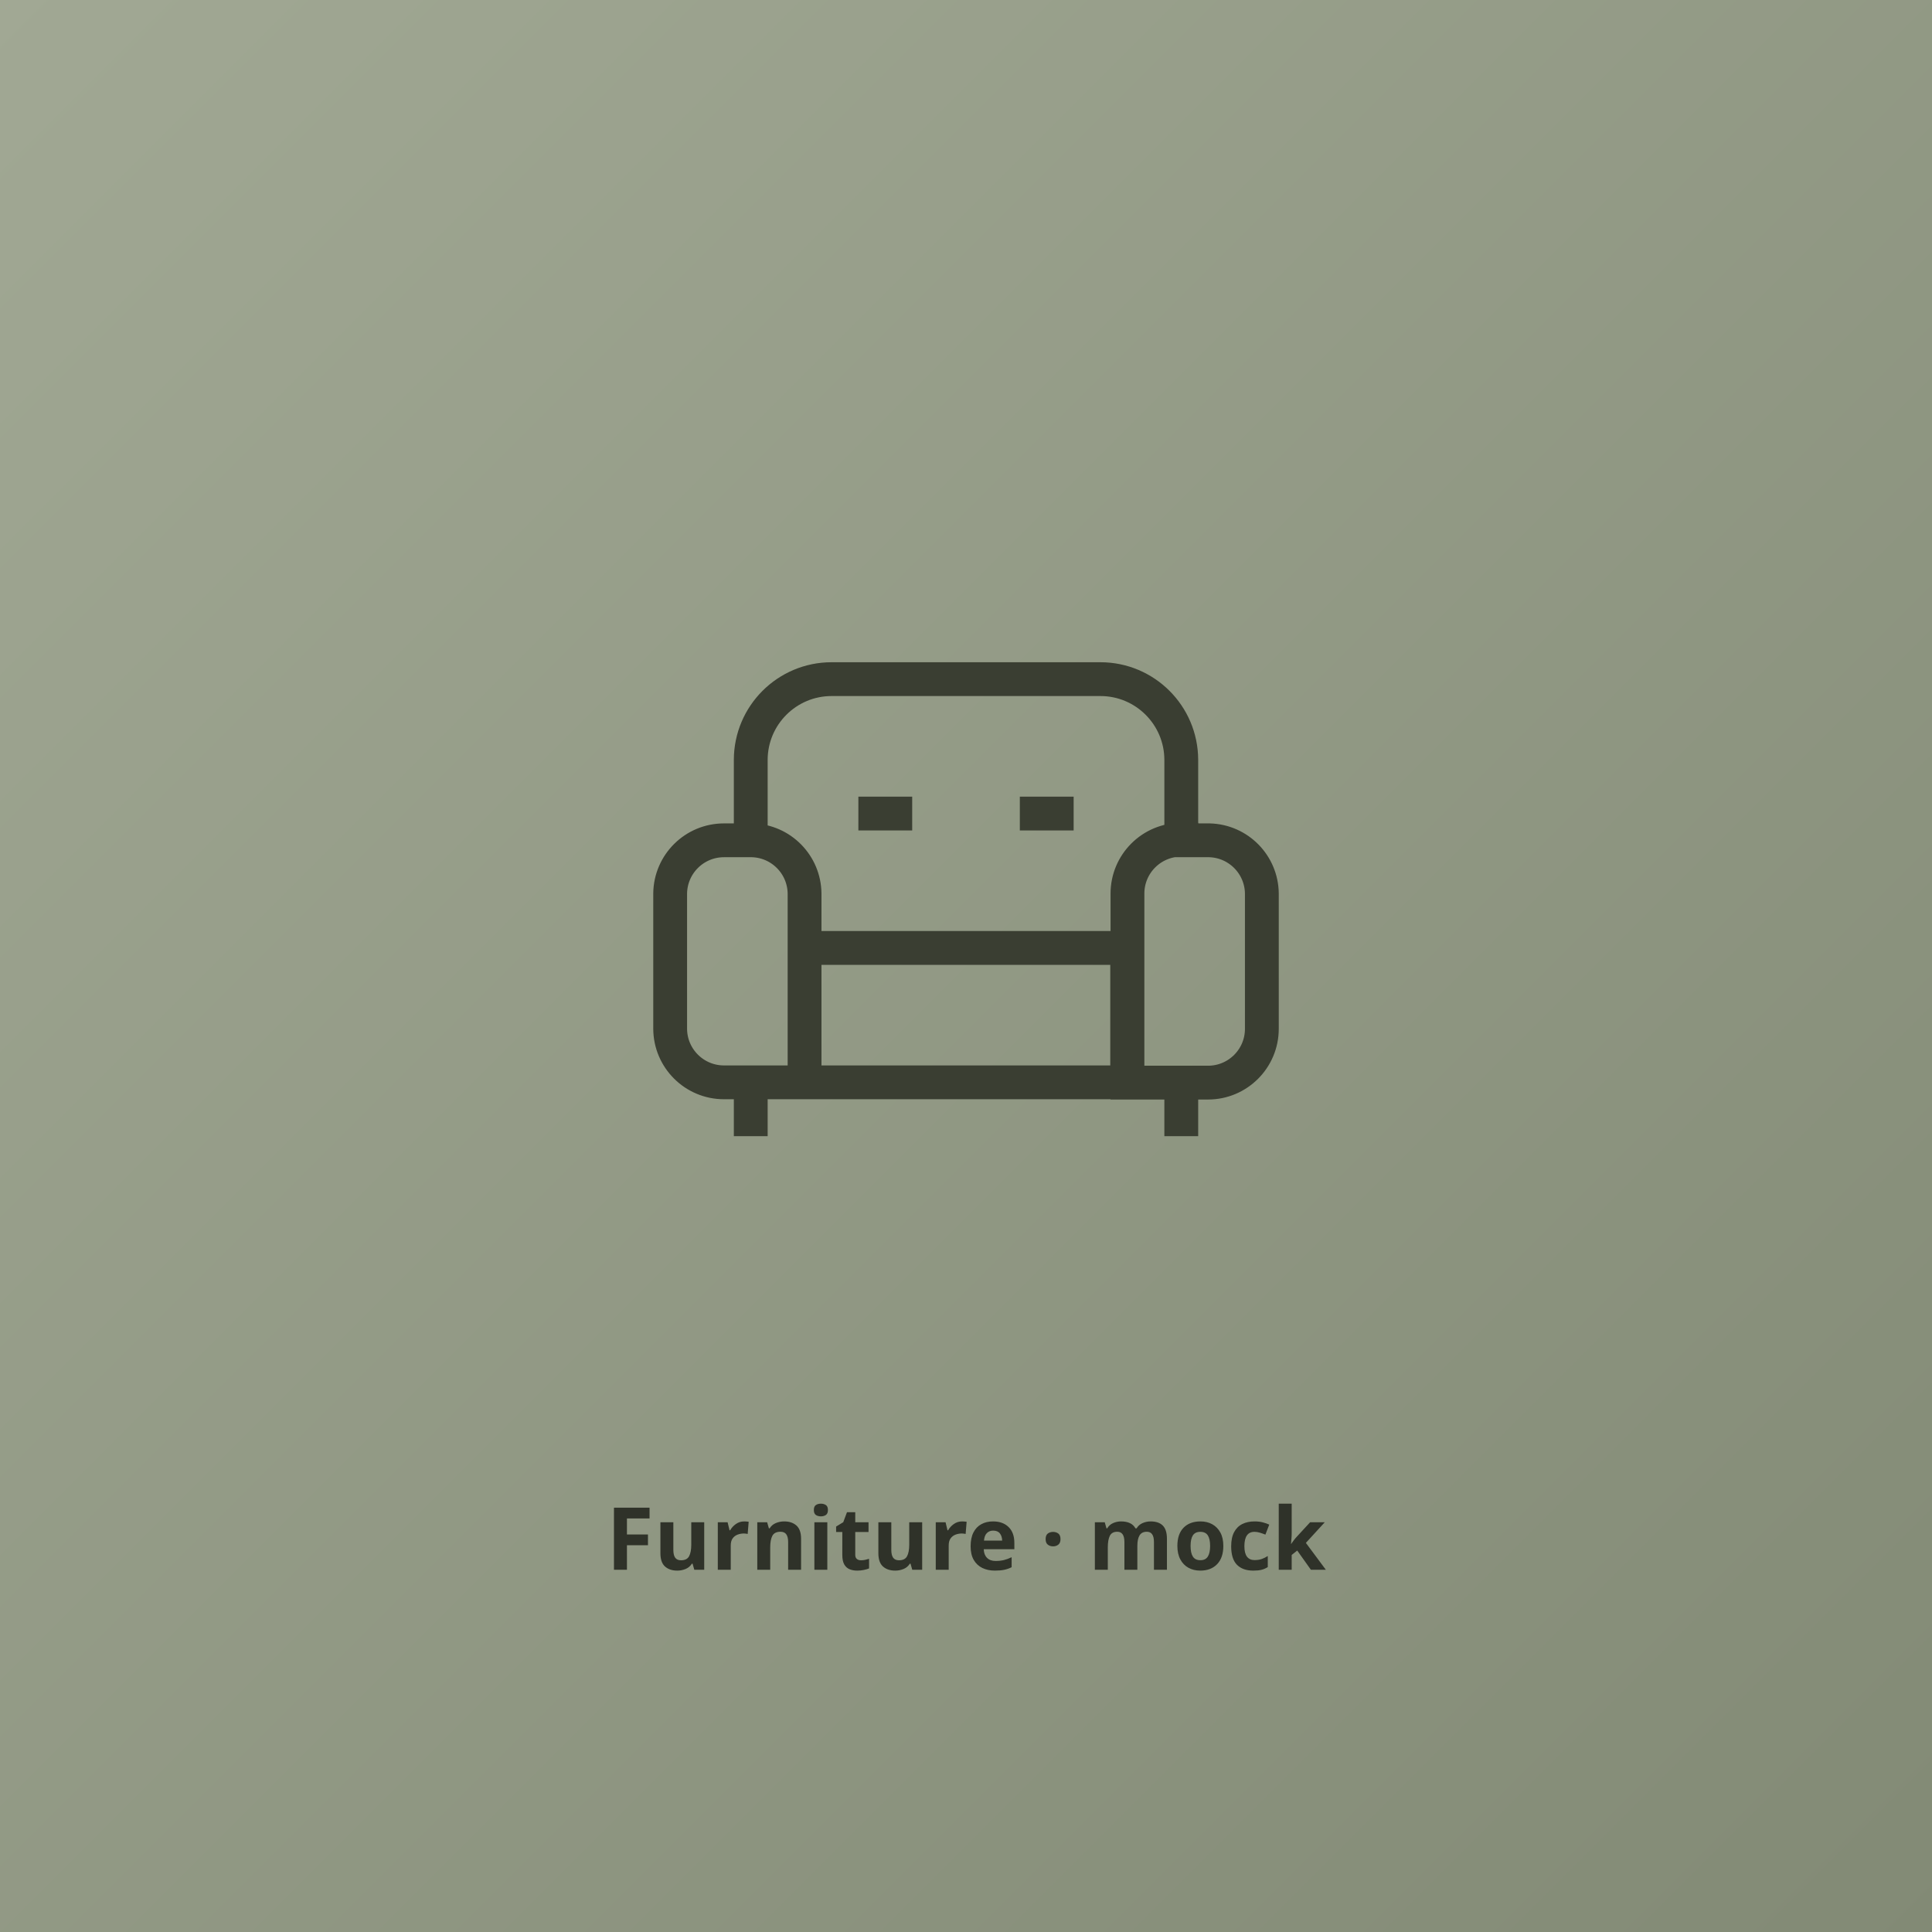
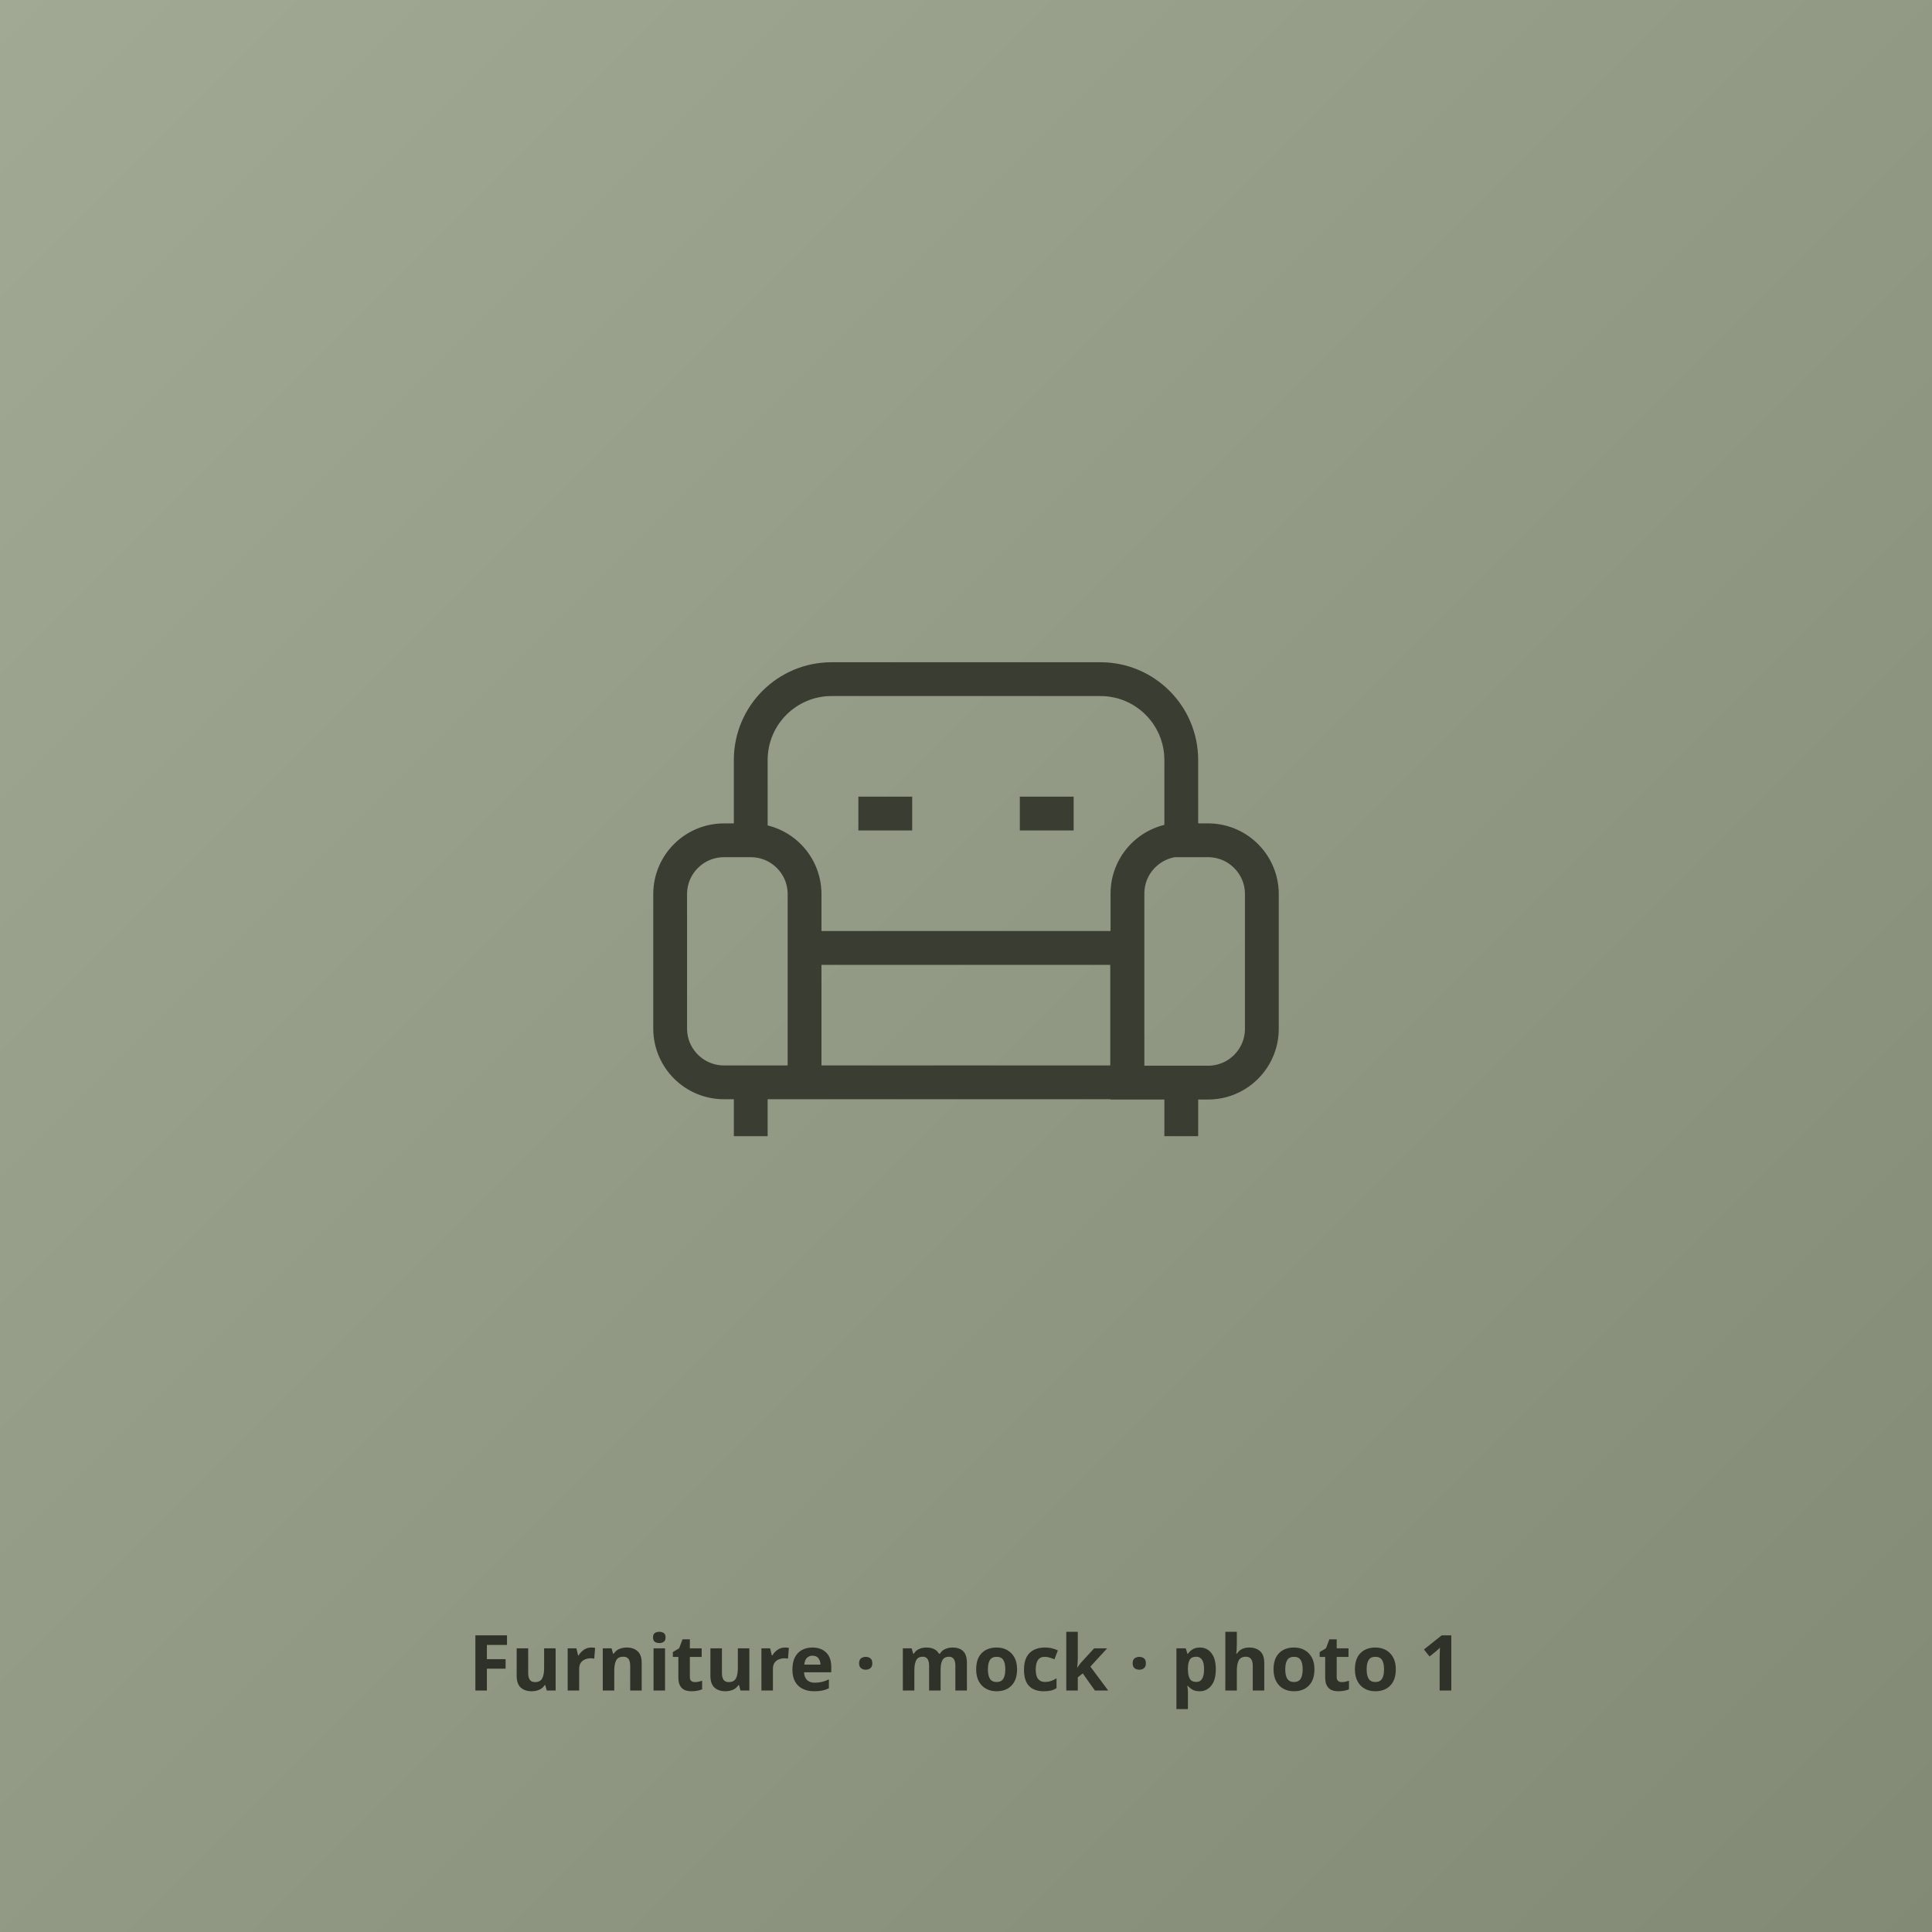
<svg xmlns="http://www.w3.org/2000/svg" width="800" height="800" viewBox="0 0 800 800">
  <defs>
    <linearGradient id="g" x1="0" y1="0" x2="1" y2="1">
      <stop offset="0" stop-color="hsl(82 10% 62%)" />
      <stop offset="1" stop-color="hsl(82 8% 50%)" />
    </linearGradient>
  </defs>
  <rect width="800" height="800" fill="url(#g)" />
-   <g transform="translate(260 230) scale(11.667)" fill="none" stroke="hsl(82 10% 22%)" stroke-width="1.2" stroke-miterlimit="10">
+   <g transform="translate(260 230) scale(11.667)" fill="none" stroke="hsl(82 10% 22%)" stroke-width="1.20" stroke-miterlimit="10">
    <path d="M6.27 13.93h11.45v4.77H6.27zM19.64 10.11h1A1.91 1.91 0 0 1 22.5 12v4.8a1.91 1.91 0 0 1-1.91 1.91h-2.86V12a1.91 1.91 0 0 1 1.91-1.91ZM3.41 10.11h1A1.91 1.91 0 0 1 6.27 12v6.7H3.41a1.91 1.91 0 0 1-1.91-1.9V12a1.91 1.91 0 0 1 1.91-1.89Z" />
    <path d="M4.36 10.11V7.25a2.87 2.87 0 0 1 2.87-2.86h9.54a2.87 2.87 0 0 1 2.87 2.86v2.86M4.36 20.61V18.7M19.64 20.61V18.7M8.18 9.16h1.91M13.91 9.16h1.91" />
  </g>
-   <text x="400" y="650" text-anchor="middle" font-family="sans-serif" font-size="36" font-weight="600" fill="hsl(82 10% 18%)">Furniture · mock</text>
+   <text x="400" y="700" text-anchor="middle" font-family="sans-serif" font-size="32" font-weight="600" fill="hsl(82 10% 18%)">Furniture · mock · photo 1</text>
</svg>
